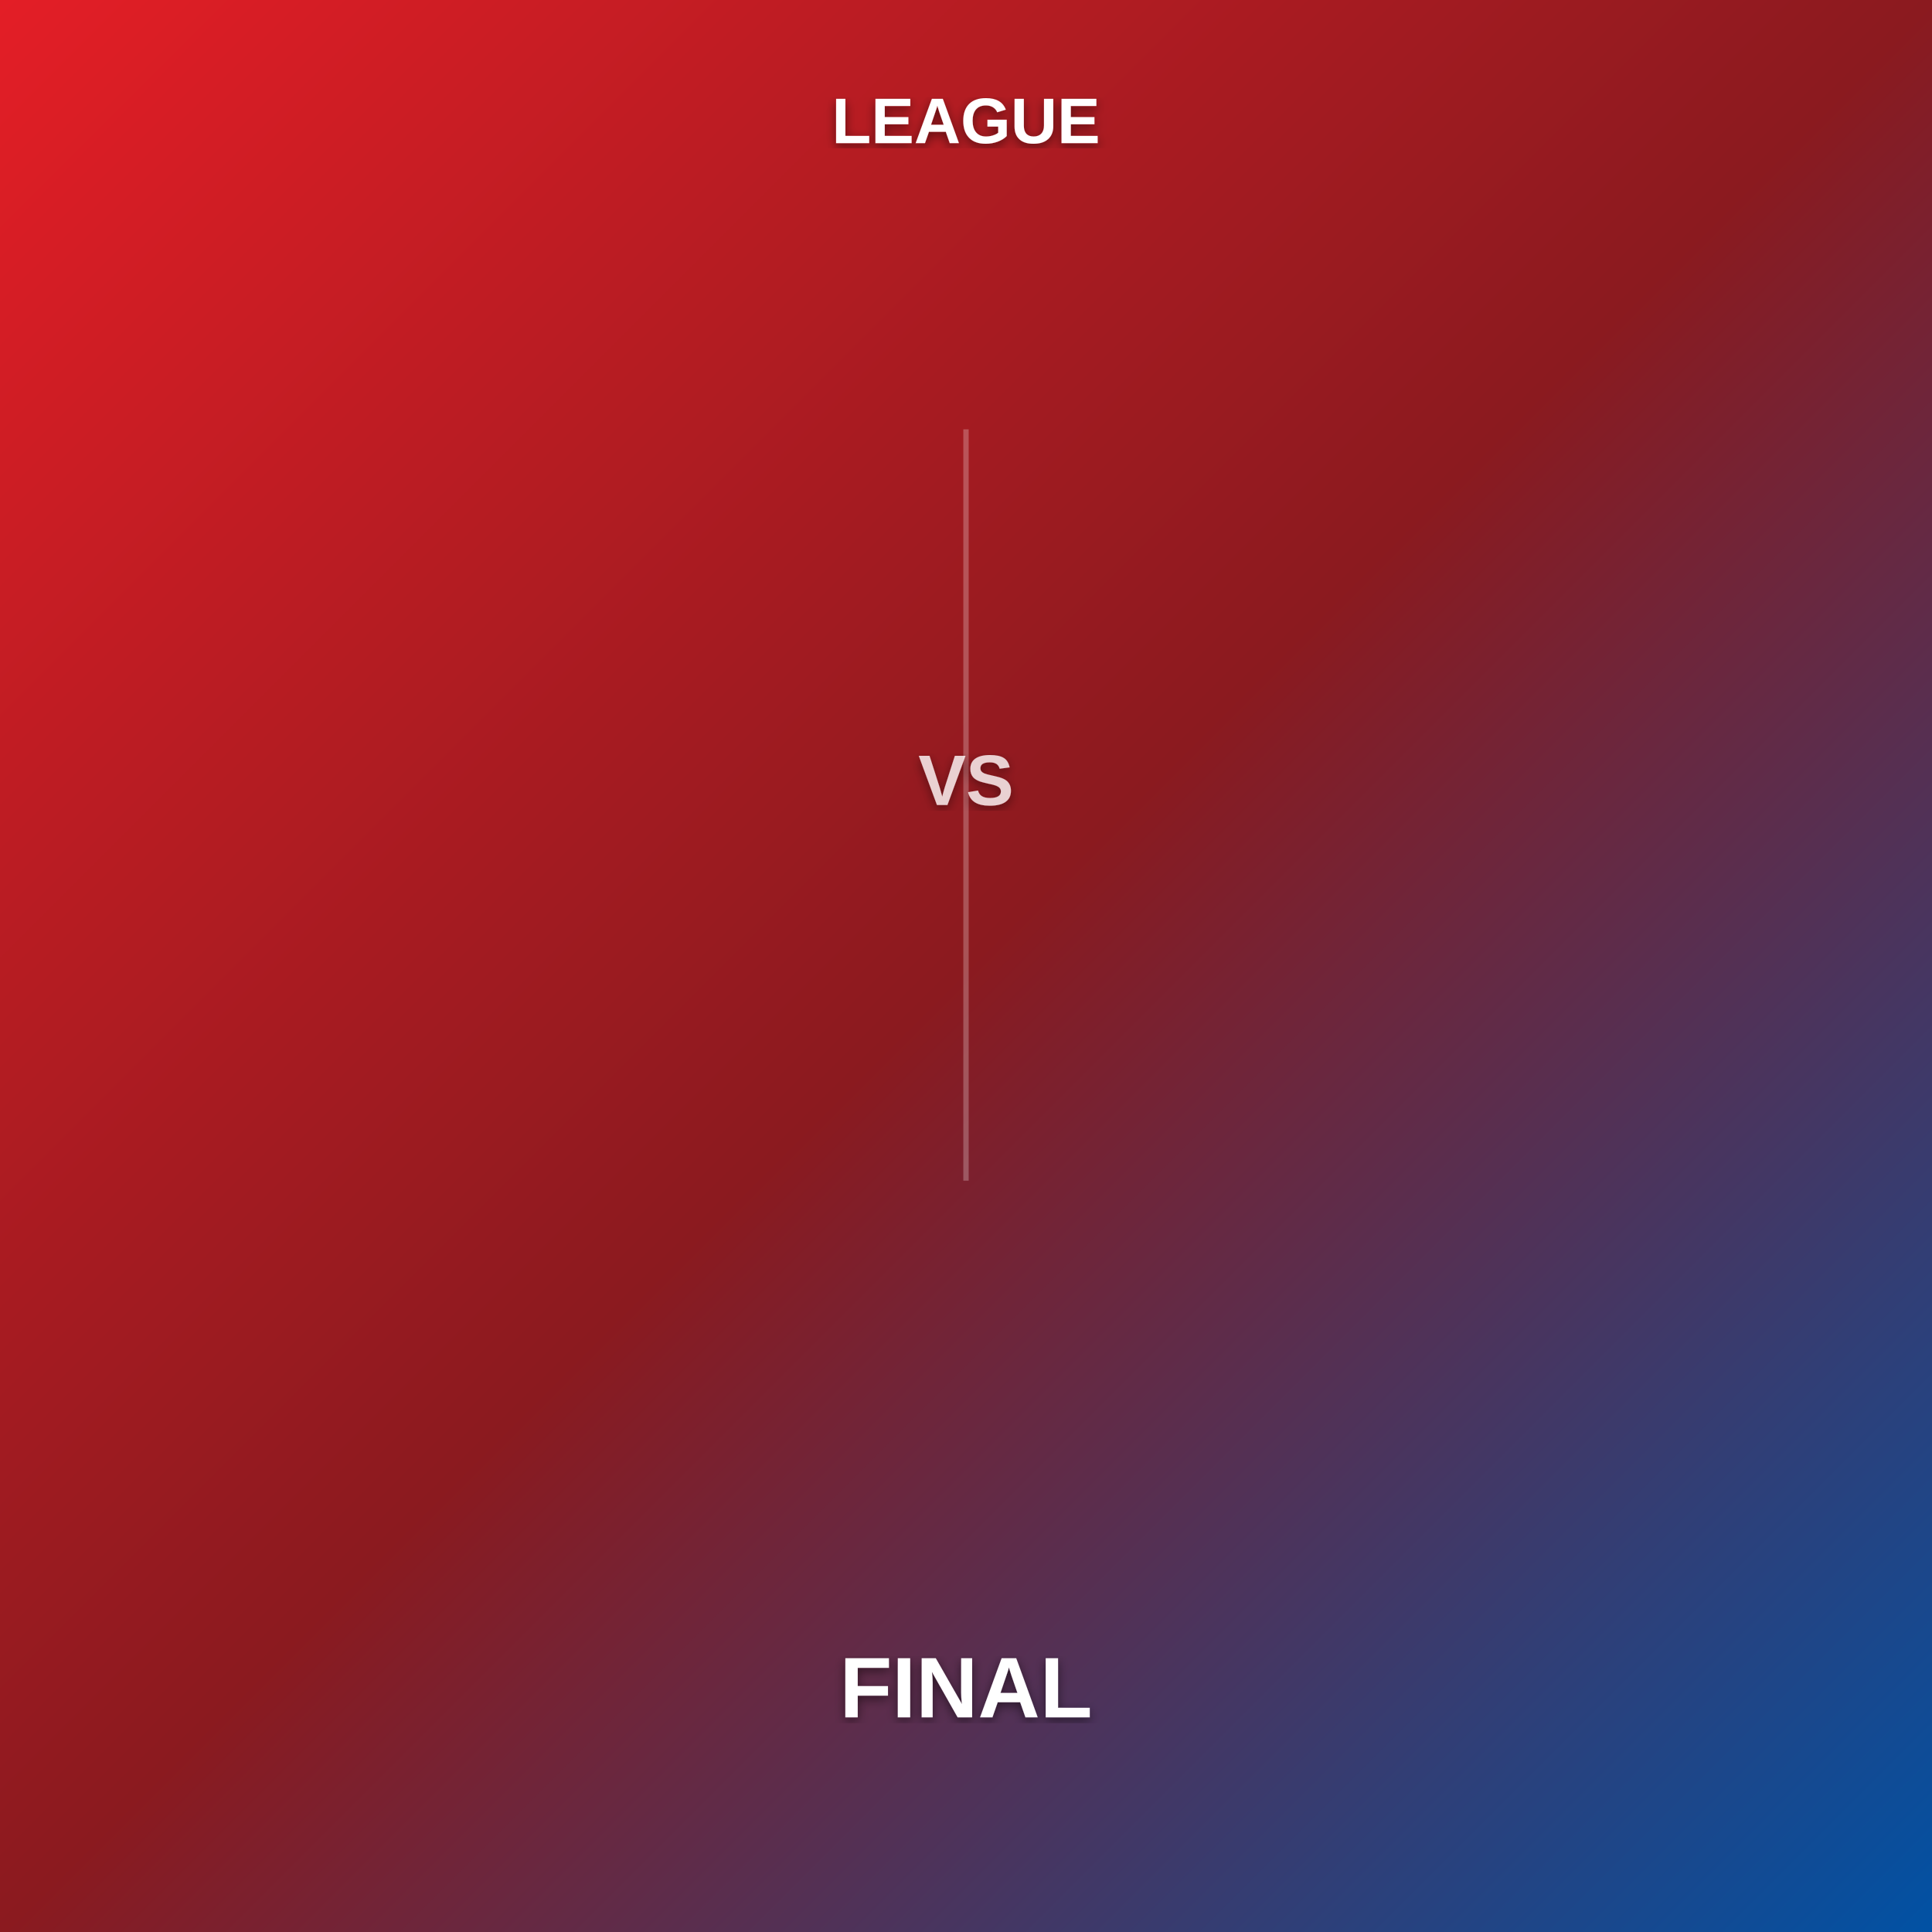
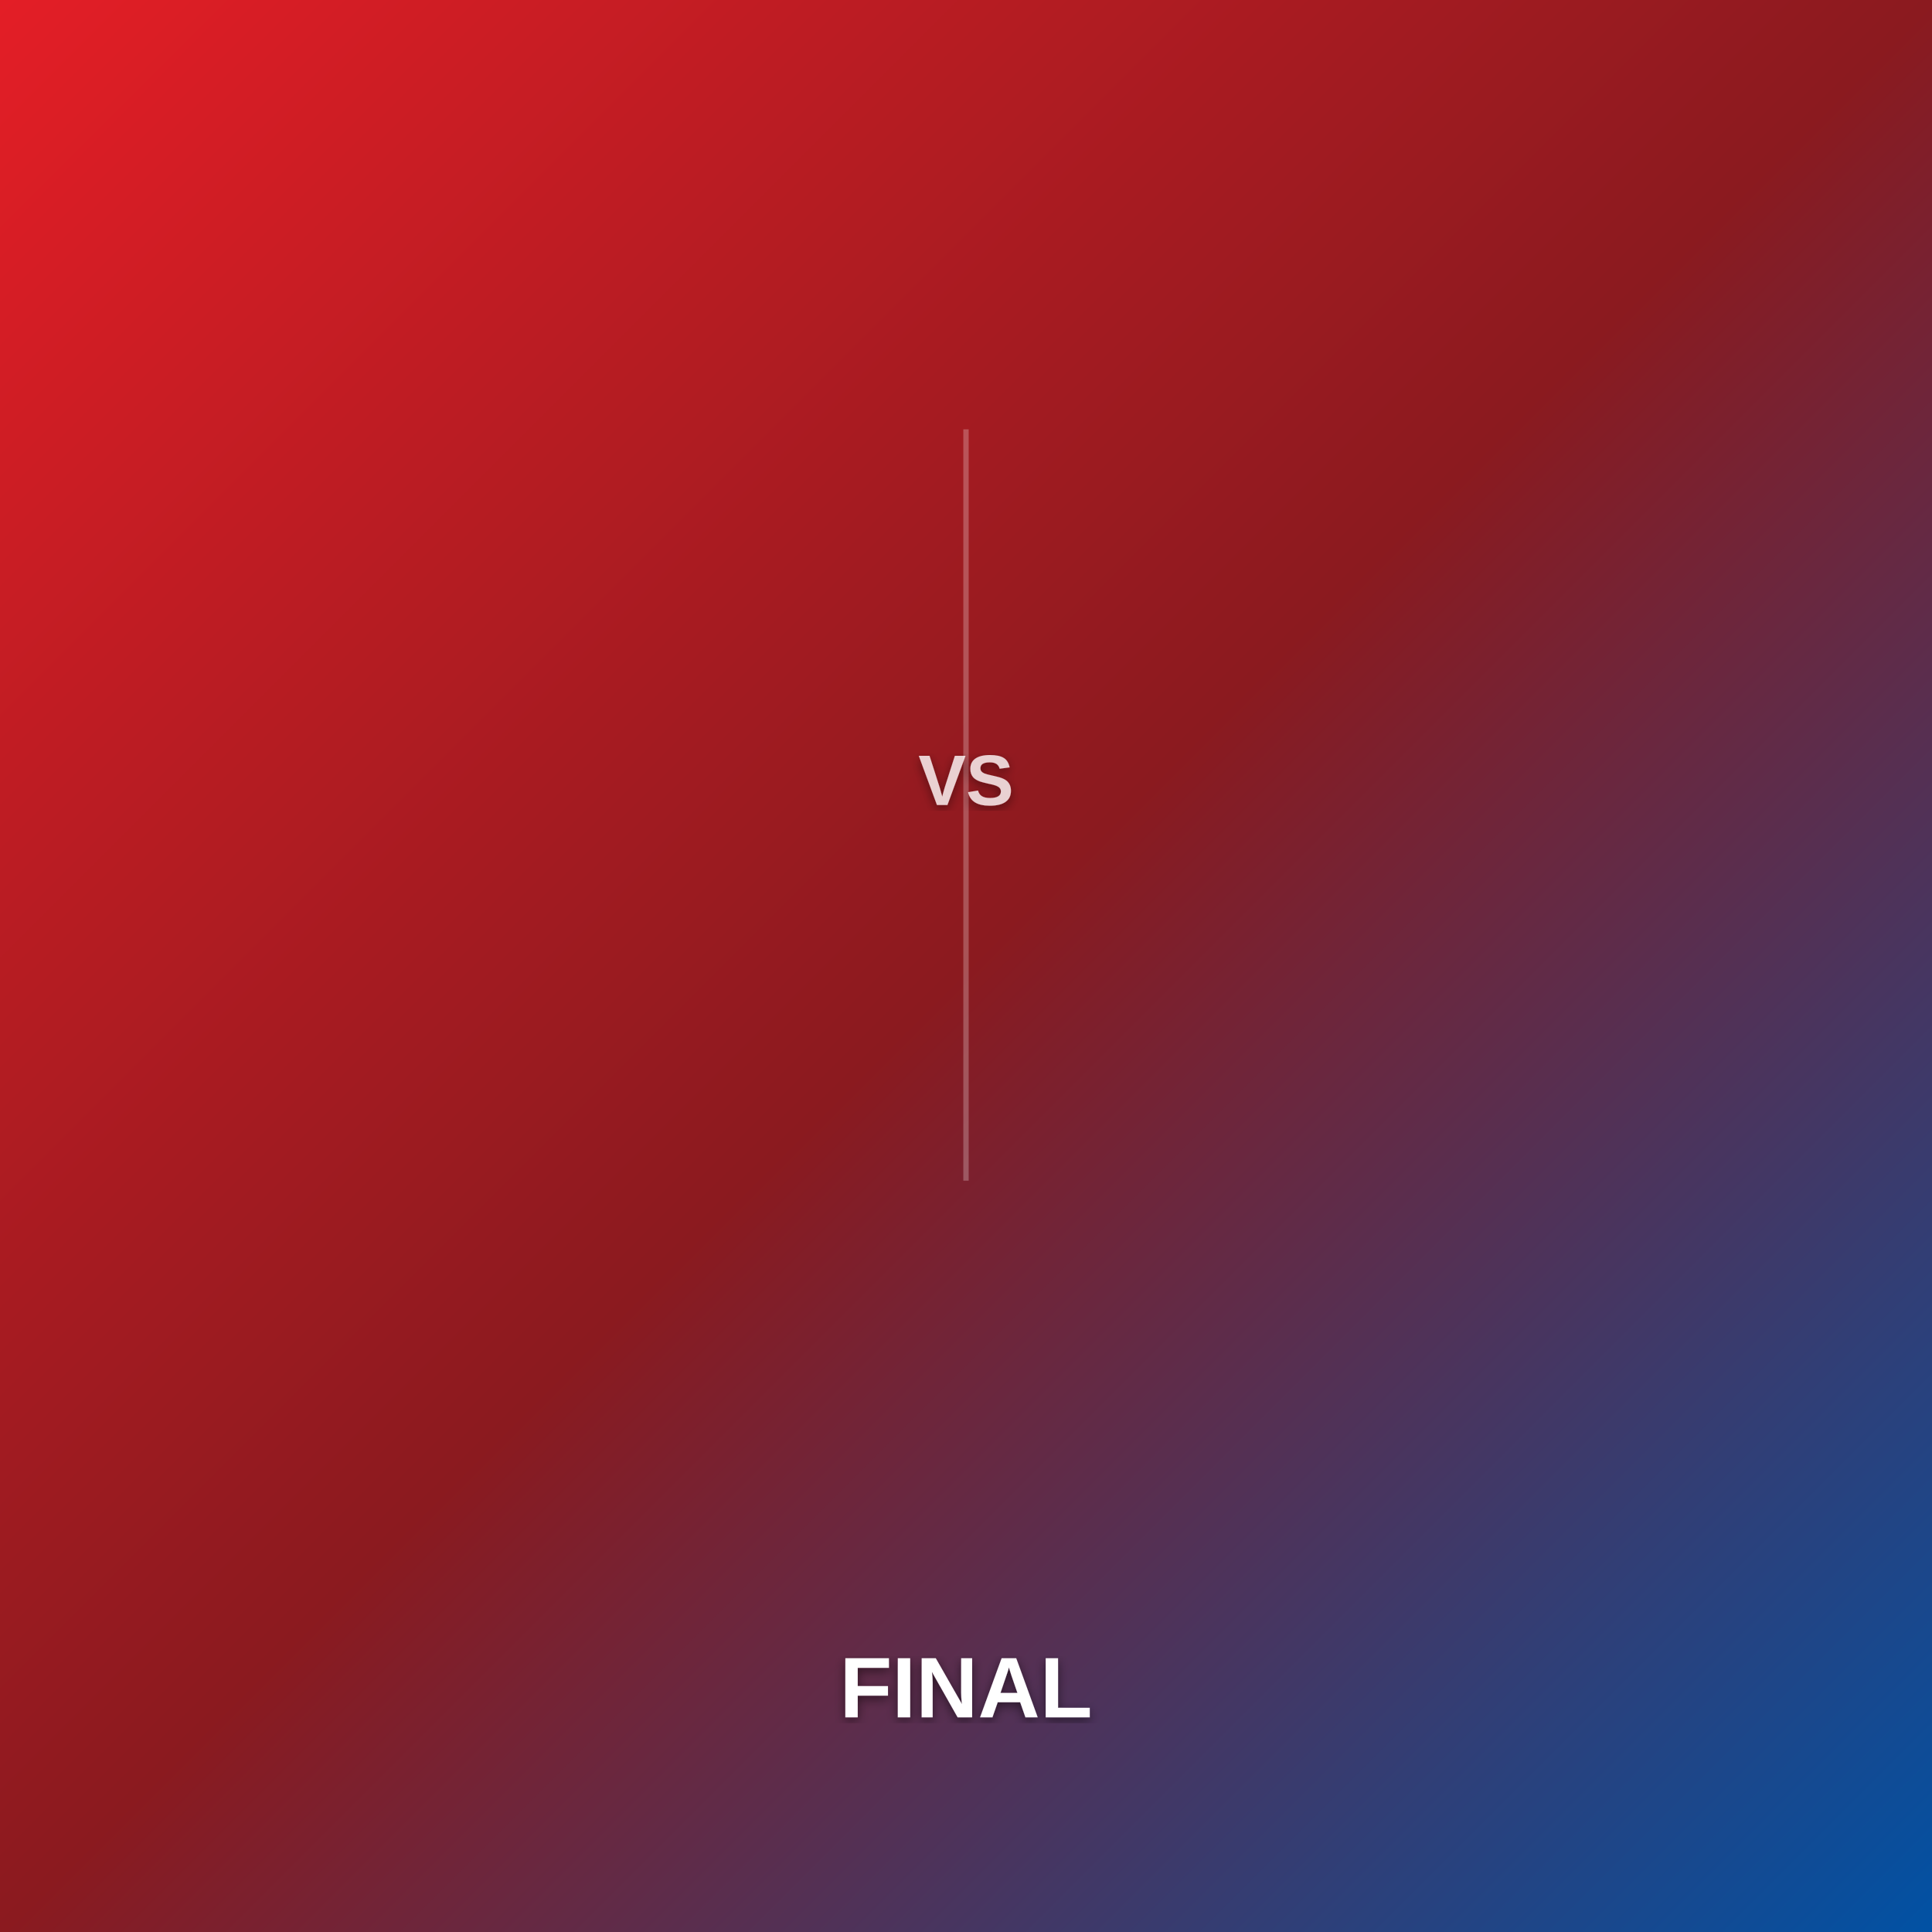
<svg xmlns="http://www.w3.org/2000/svg" width="1080" height="1080" viewBox="0 0 1080 1080">
  <defs>
    <linearGradient id="streamBoxGradient" x1="0%" y1="0%" x2="100%" y2="100%">
      <stop offset="0%" style="stop-color:#E41E26;stop-opacity:1" />
      <stop offset="50%" style="stop-color:#8B1A1F;stop-opacity:1" />
      <stop offset="100%" style="stop-color:#0052A5;stop-opacity:1" />
    </linearGradient>
    <filter id="textShadow">
      <feGaussianBlur in="SourceAlpha" stdDeviation="3" />
      <feOffset dx="0" dy="2" result="offsetblur" />
      <feComponentTransfer>
        <feFuncA type="linear" slope="0.5" />
      </feComponentTransfer>
      <feMerge>
        <feMergeNode />
        <feMergeNode in="SourceGraphic" />
      </feMerge>
    </filter>
  </defs>
  <rect width="1080" height="1080" fill="url(#streamBoxGradient)" />
-   <text x="540" y="80" font-family="Arial, Helvetica, sans-serif" font-size="36" font-weight="bold" fill="#FFFFFF" text-anchor="middle" filter="url(#textShadow)">LEAGUE</text>
  <line x1="540" y1="240" x2="540" y2="660" stroke="#FFFFFF" stroke-width="3" stroke-opacity="0.25" />
  <text x="540" y="450" font-family="Arial, Helvetica, sans-serif" font-size="40" font-weight="bold" fill="#FFFFFF" text-anchor="middle" opacity="0.8" filter="url(#textShadow)">VS</text>
  <text x="540" y="960" font-family="Arial, Helvetica, sans-serif" font-size="48" font-weight="bold" fill="#FFFFFF" text-anchor="middle" filter="url(#textShadow)">FINAL</text>
</svg>
